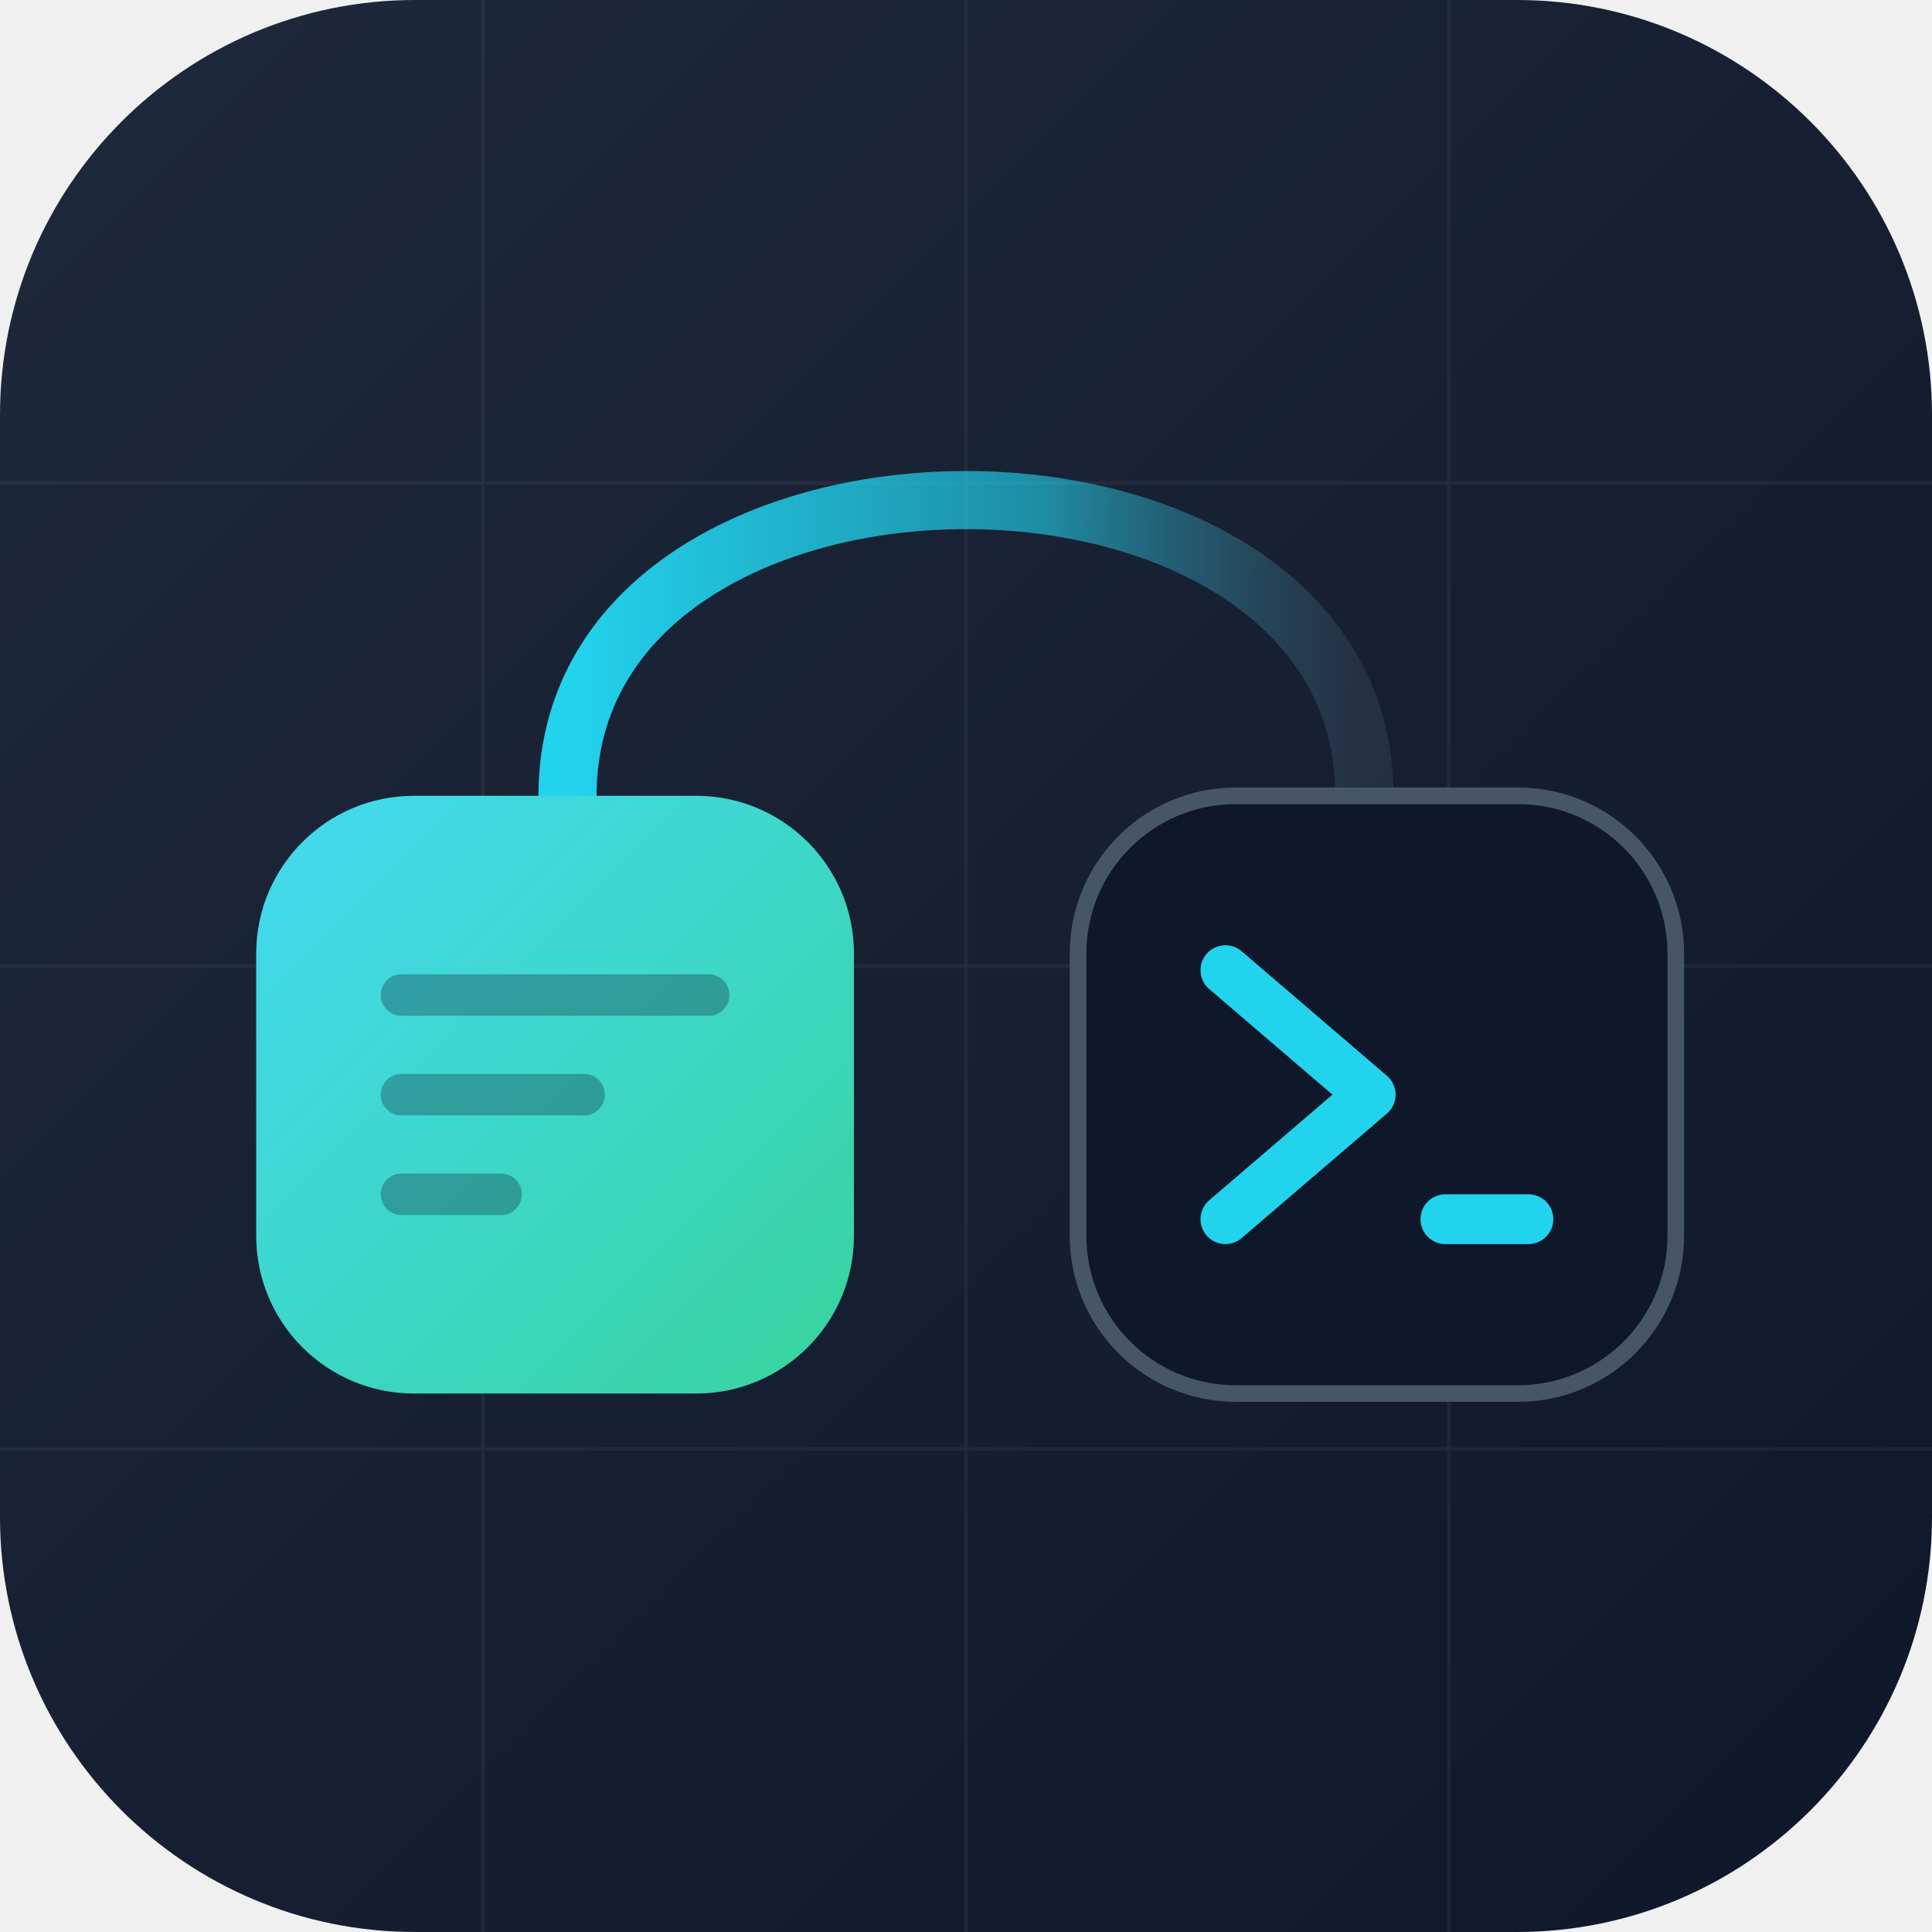
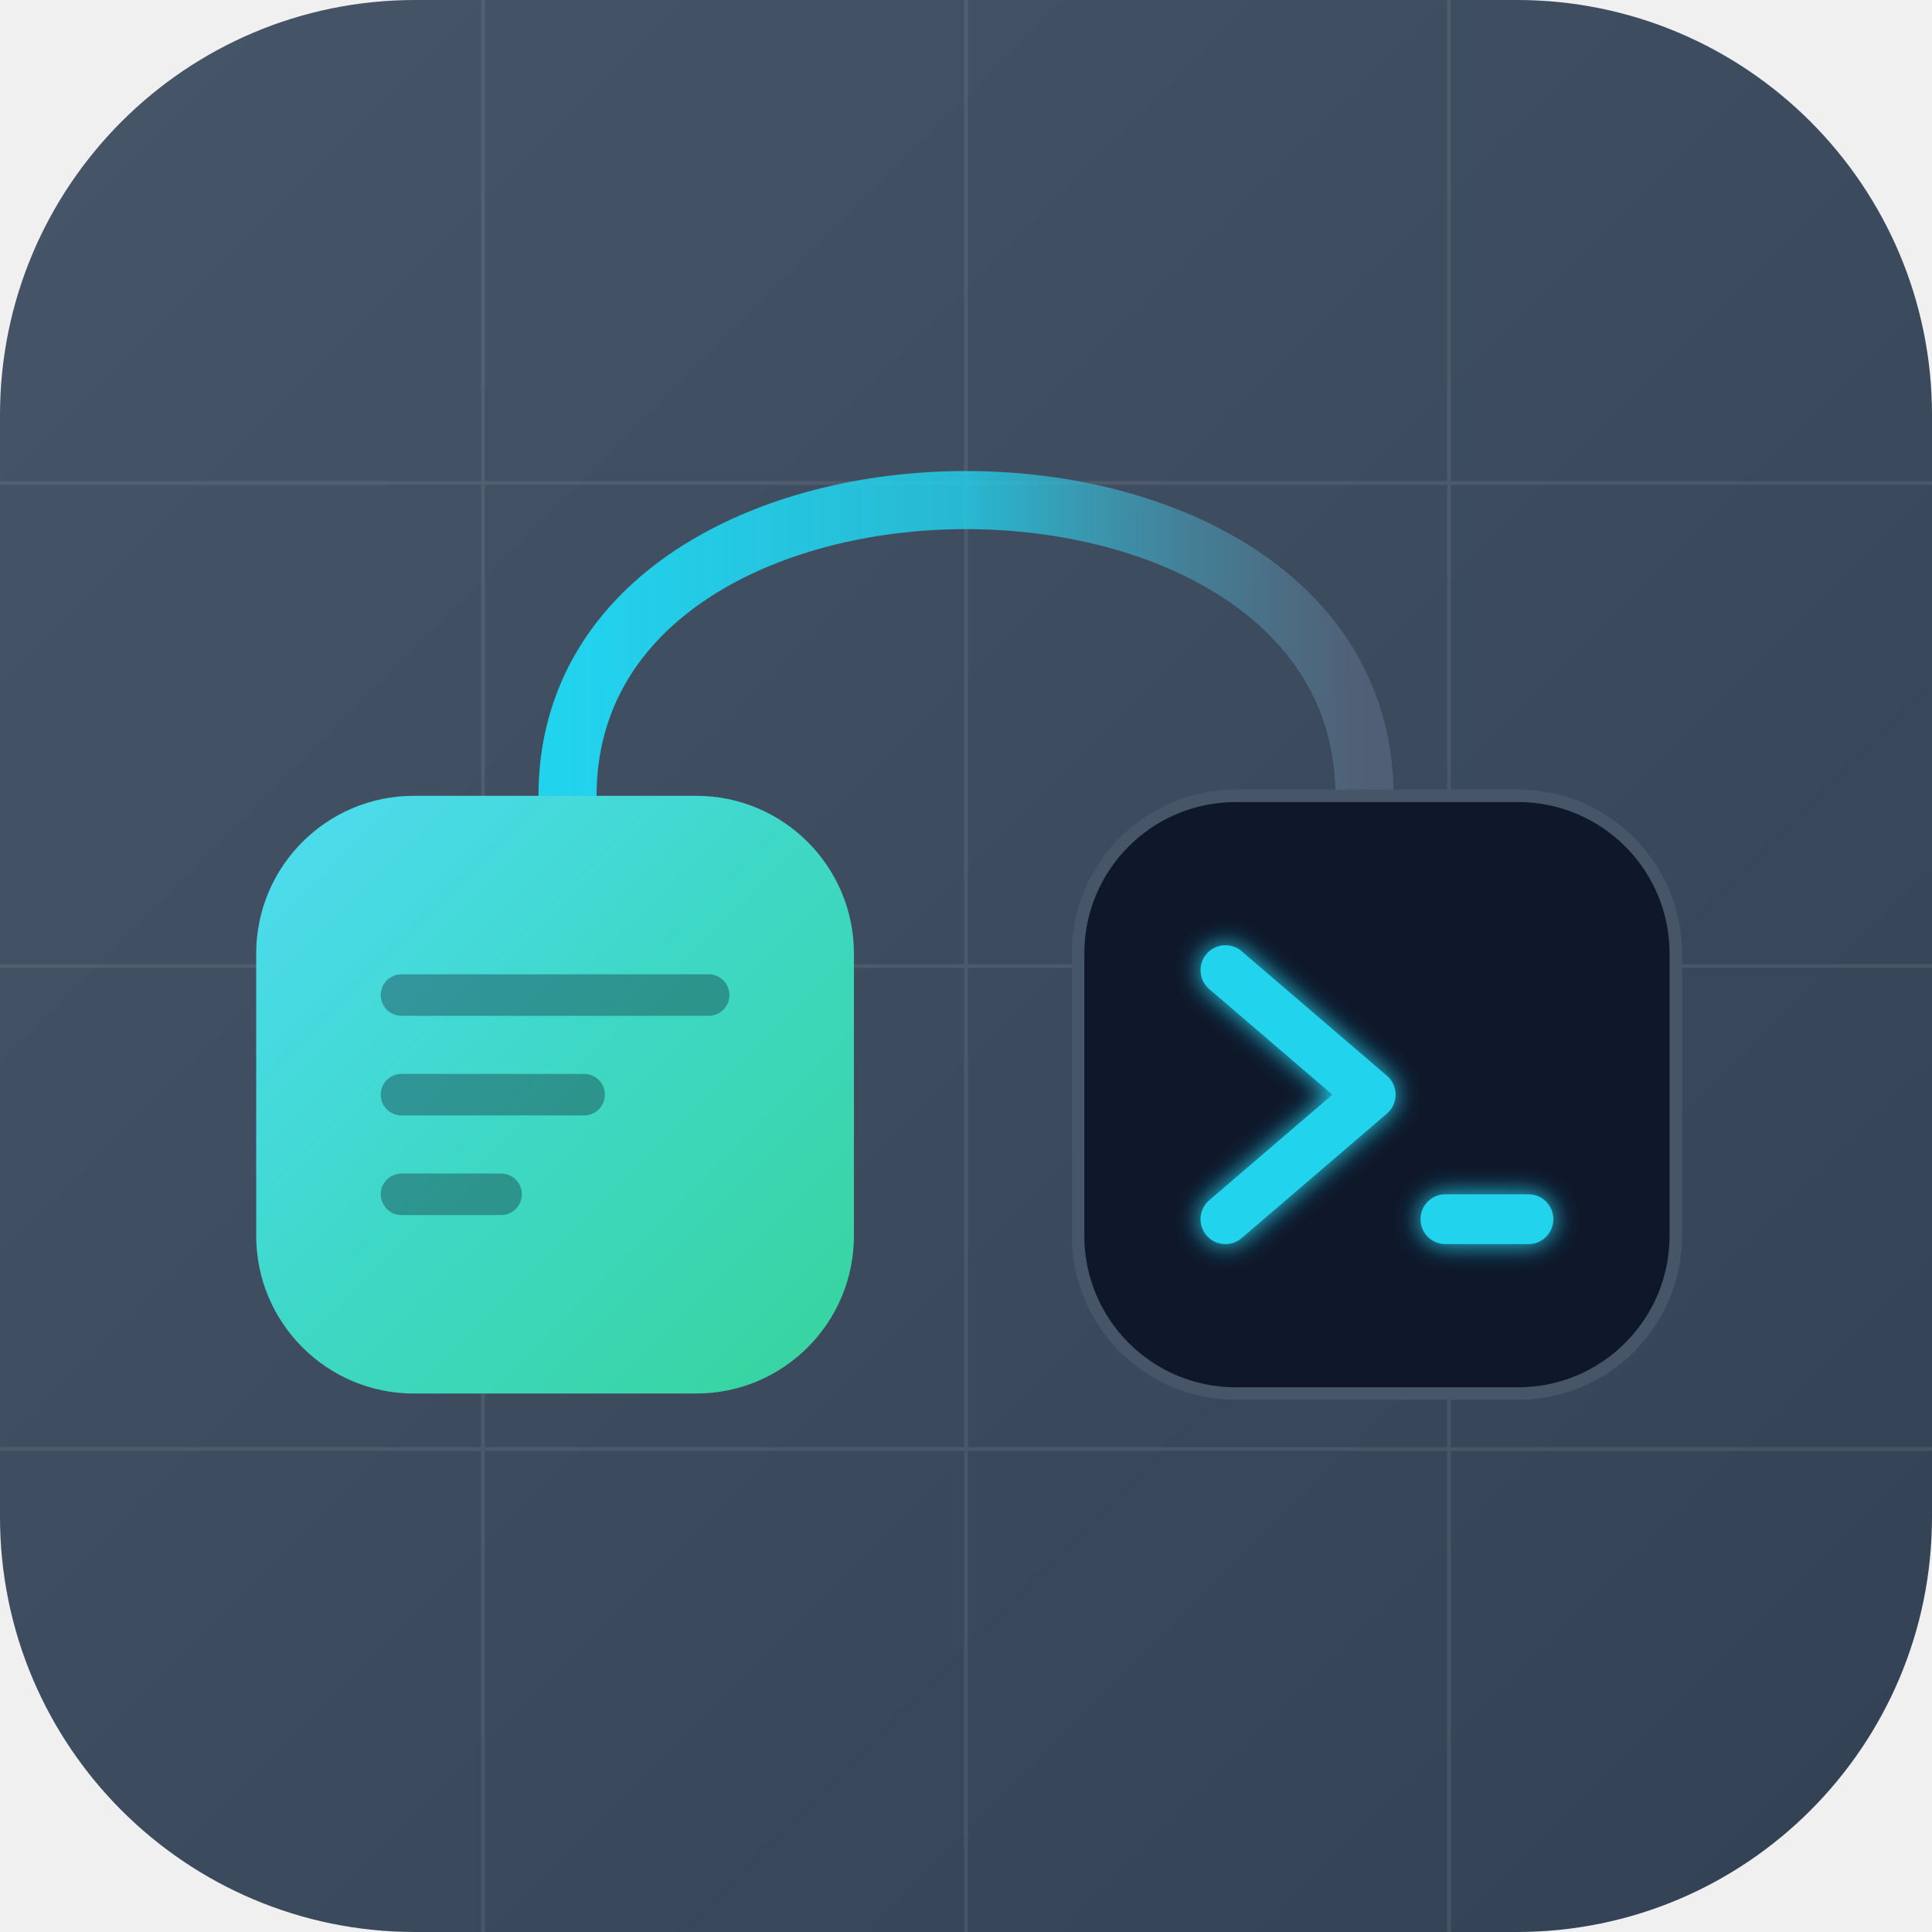
<svg xmlns="http://www.w3.org/2000/svg" width="512" height="512" viewBox="0 0 512 512" fill="none">
  <defs>
    <linearGradient id="bgGradient" x1="0" y1="0" x2="512" y2="512" gradientUnits="userSpaceOnUse">
-       <stop offset="0" stop-color="#1E293B" />
-       <stop offset="1" stop-color="#0F172A" />
+       <stop offset="0" stop-color="#475569" />
+       <stop offset="1" stop-color="#334155" />
    </linearGradient>
    <linearGradient id="aiGradient" x1="85" y1="215" x2="229" y2="359" gradientUnits="userSpaceOnUse">
      <stop offset="0" stop-color="#22D3EE" />
+       <stop offset="0.5" stop-color="#2DD4BF" />
      <stop offset="1" stop-color="#34D399" />
    </linearGradient>
    <linearGradient id="arcGradient" x1="160" y1="215" x2="352" y2="215" gradientUnits="userSpaceOnUse">
      <stop offset="0" stop-color="#22D3EE" stop-opacity="1" />
-       <stop offset="0.6" stop-color="#22D3EE" stop-opacity="0.6" />
-       <stop offset="1" stop-color="#475569" stop-opacity="0.3" />
+       <stop offset="0.5" stop-color="#22D3EE" stop-opacity="0.8" />
+       <stop offset="1" stop-color="#64748B" stop-opacity="0.5" />
    </linearGradient>
    <linearGradient id="glassOverlay" x1="0%" y1="0%" x2="100%" y2="100%">
-       <stop offset="0%" stop-color="white" stop-opacity="0.15" />
+       <stop offset="0%" stop-color="white" stop-opacity="0.2" />
+       <stop offset="50%" stop-color="white" stop-opacity="0.08" />
      <stop offset="100%" stop-color="white" stop-opacity="0.02" />
    </linearGradient>
+     <filter id="glow" x="-20%" y="-20%" width="140%" height="140%">
+       <feGaussianBlur stdDeviation="3" result="coloredBlur" />
+       <feMerge>
+         <feMergeNode in="coloredBlur" />
+         <feMergeNode in="SourceGraphic" />
+       </feMerge>
+     </filter>
  </defs>
  <rect width="512" height="512" rx="110" fill="url(#bgGradient)" />
-   <g opacity="0.05">
+   <g opacity="0.08">
    <path d="M0 128H512M0 256H512M0 384H512M128 0V512M256 0V512M384 0V512" stroke="white" stroke-width="1" />
  </g>
  <g transform="translate(256, 256) scale(1.1) translate(-256, -256)">
    <path d="M160 215C160 120 352 120 352 215" stroke="url(#arcGradient)" stroke-width="14" stroke-linecap="round" />
    <g>
      <rect x="85" y="215" width="144" height="144" rx="38" fill="url(#aiGradient)" />
      <rect x="85" y="215" width="144" height="144" rx="38" fill="url(#glassOverlay)" />
-       <rect x="115" y="258" width="84" height="10" rx="5" fill="#0F172A" fill-opacity="0.3" />
-       <rect x="115" y="282" width="54" height="10" rx="5" fill="#0F172A" fill-opacity="0.3" />
-       <rect x="115" y="306" width="34" height="10" rx="5" fill="#0F172A" fill-opacity="0.3" />
+       <rect x="115" y="258" width="84" height="10" rx="5" fill="#0F172A" fill-opacity="0.35" />
+       <rect x="115" y="282" width="54" height="10" rx="5" fill="#0F172A" fill-opacity="0.35" />
+       <rect x="115" y="306" width="34" height="10" rx="5" fill="#0F172A" fill-opacity="0.35" />
    </g>
    <g>
-       <rect x="283" y="215" width="144" height="144" rx="38" fill="#0F172A" stroke="#475569" stroke-width="4" />
-       <g transform="translate(355, 287) translate(-36.5, -30)">
+       <rect x="283" y="215" width="144" height="144" rx="38" fill="#0F172A" stroke="#475569" stroke-width="3" />
+       <g transform="translate(355, 287) translate(-36.5, -30)" filter="url(#glow)">
        <path d="M0 0L35 30L0 60" stroke="#22D3EE" stroke-width="12" stroke-linecap="round" stroke-linejoin="round" />
        <path d="M53 60H73" stroke="#22D3EE" stroke-width="12" stroke-linecap="round" />
      </g>
    </g>
  </g>
</svg>
